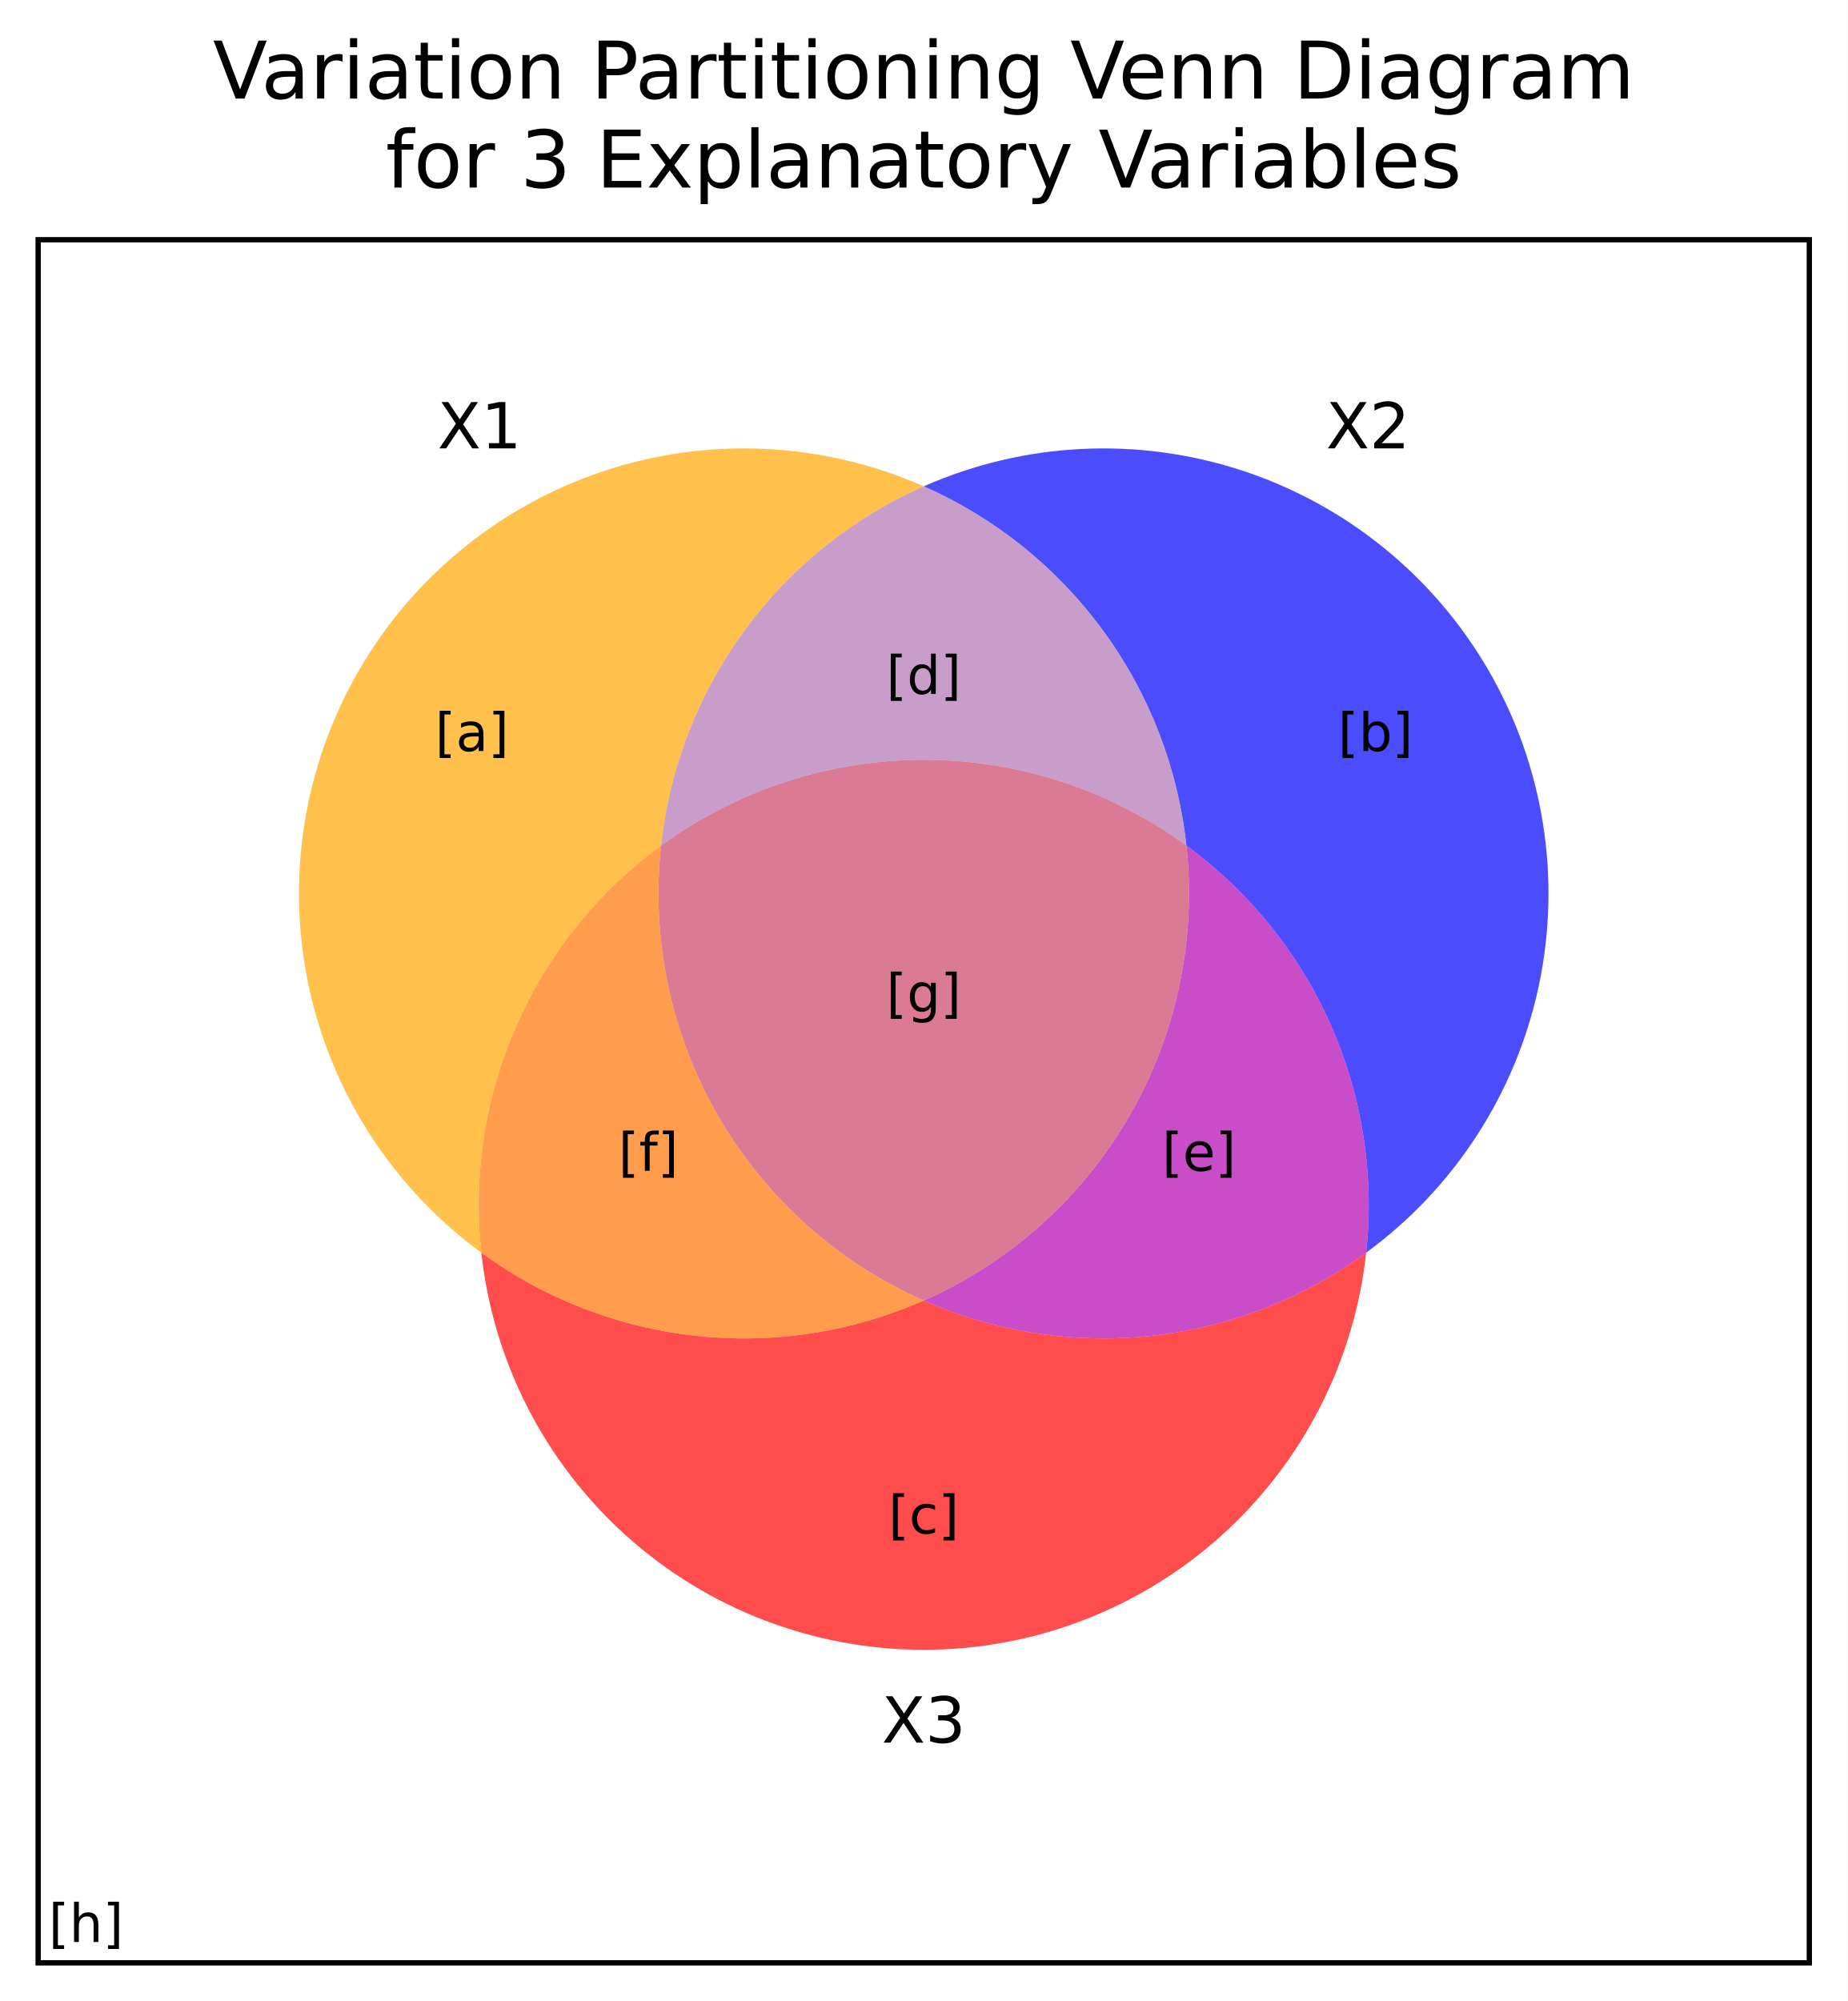
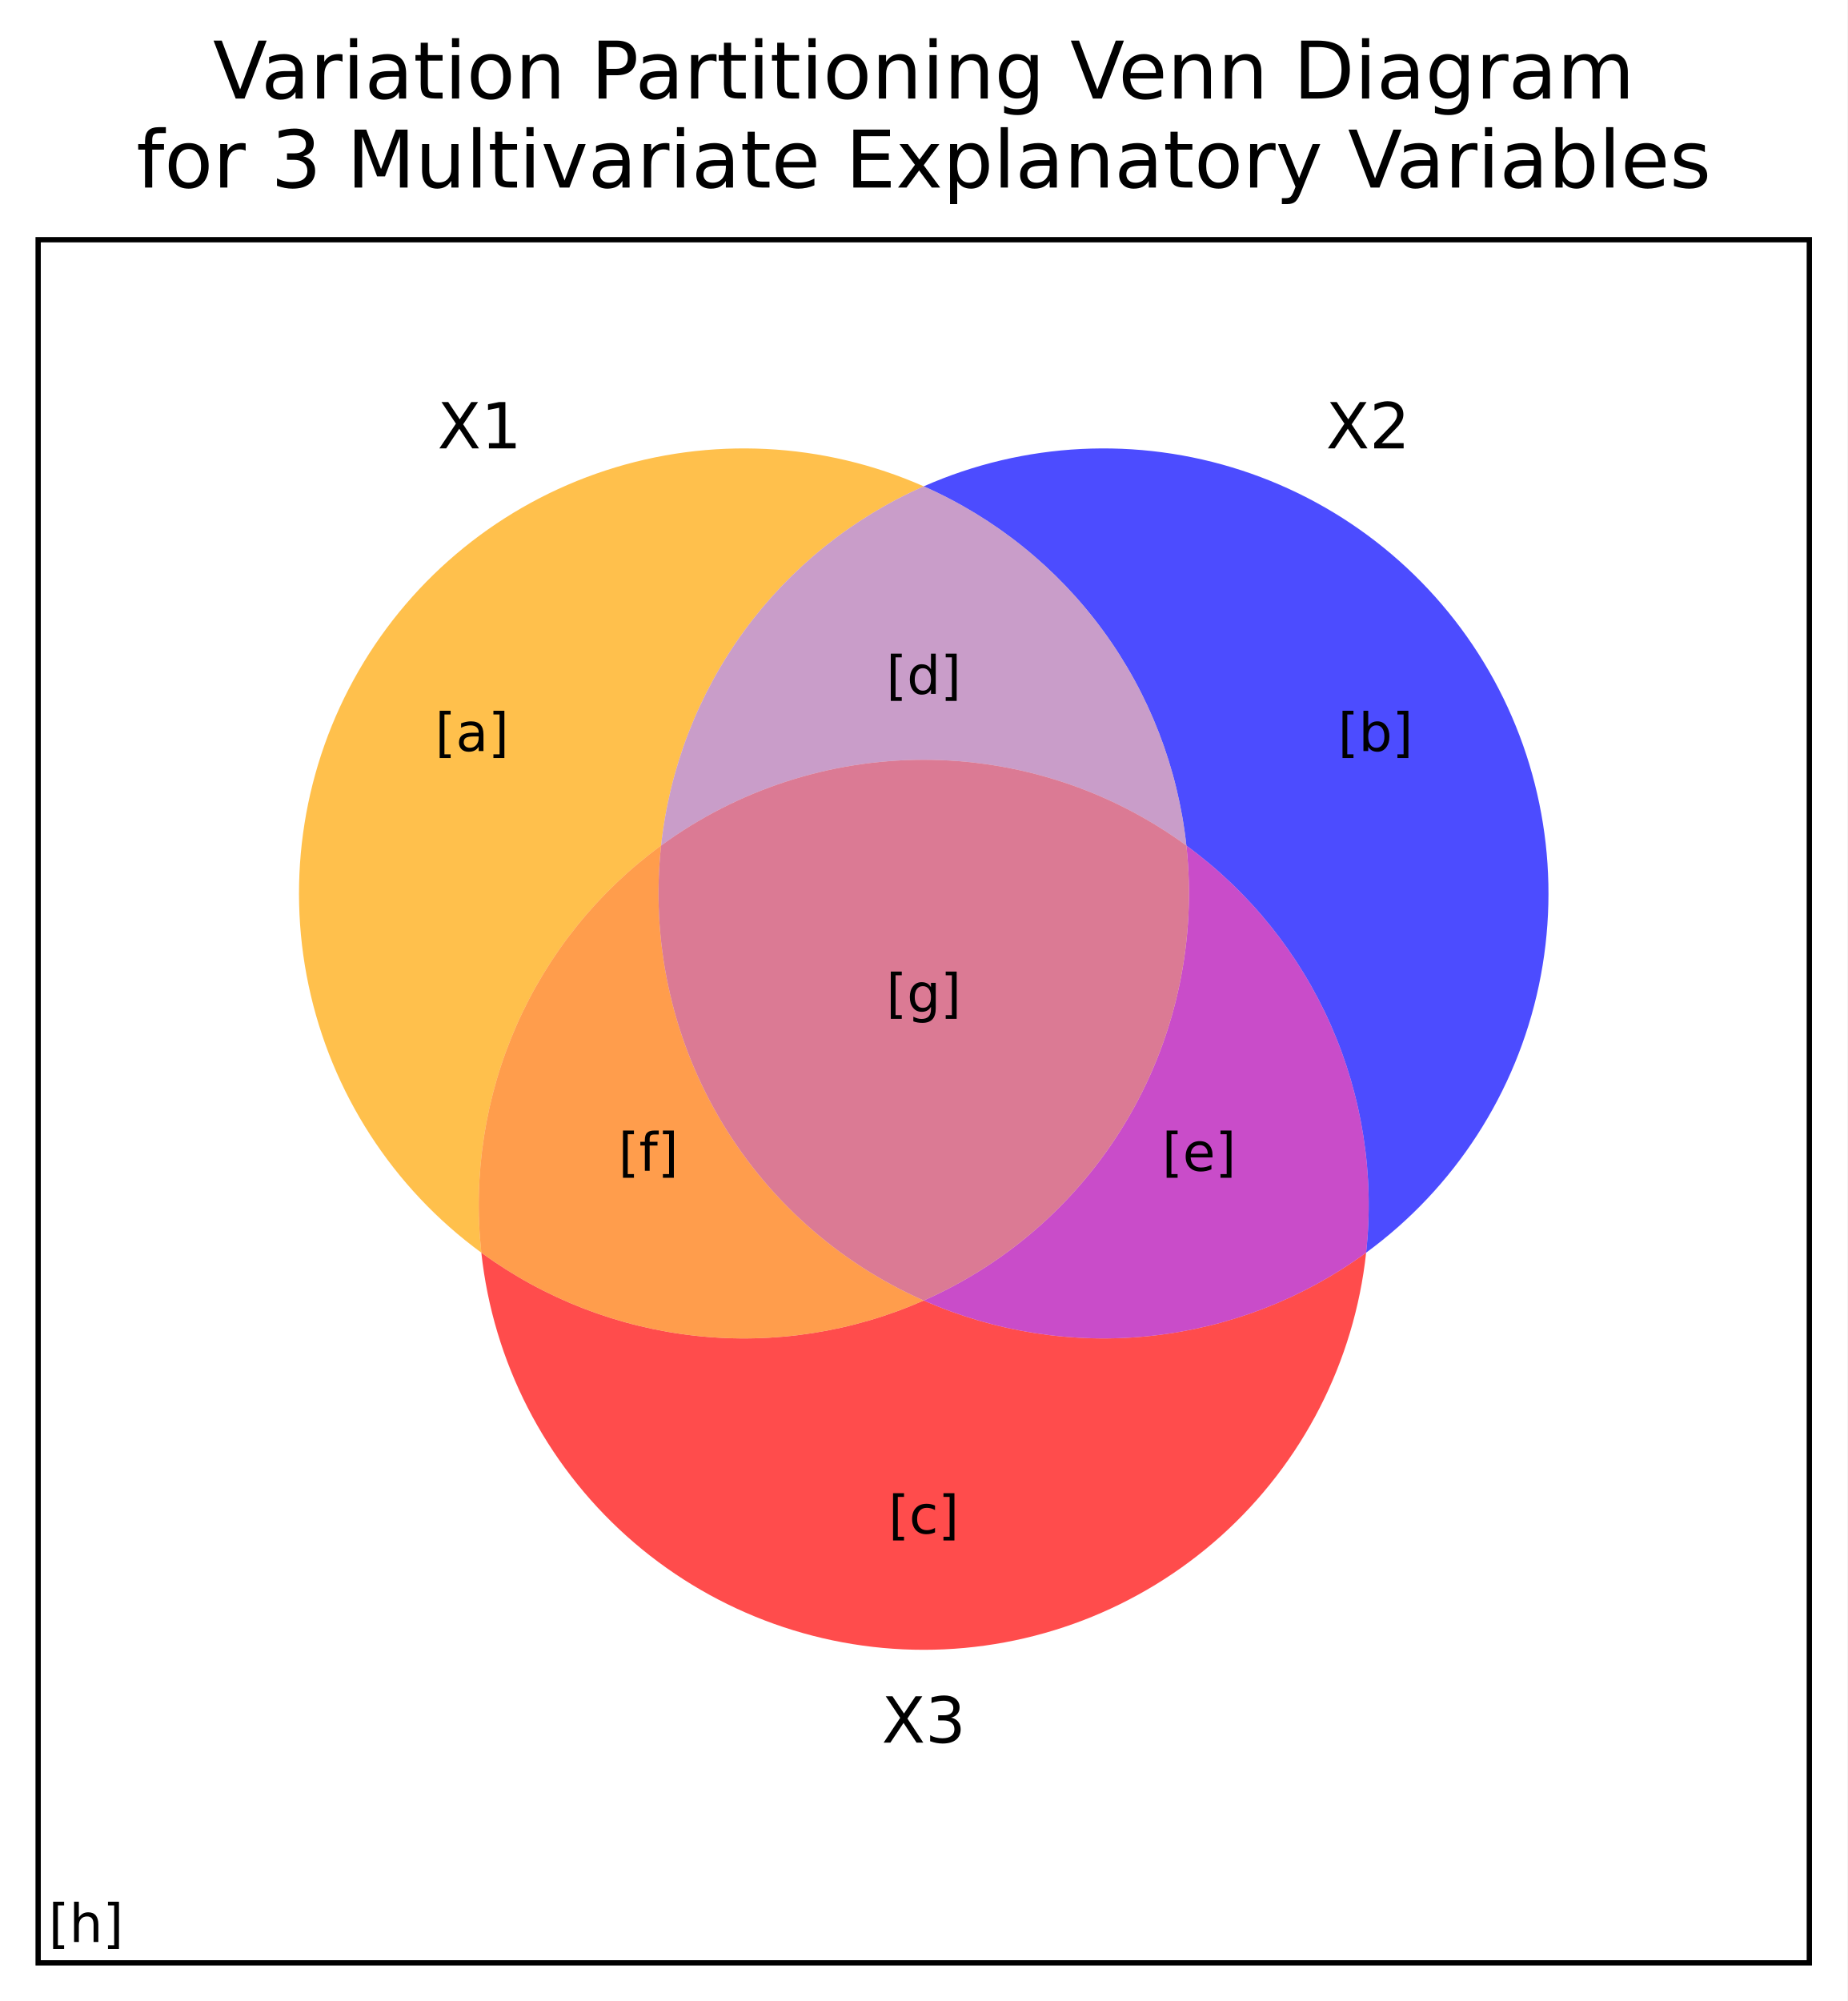
<svg xmlns="http://www.w3.org/2000/svg" xmlns:xlink="http://www.w3.org/1999/xlink" width="348.678pt" height="377.628pt" viewBox="0 0 348.678 377.628" version="1.1">
  <defs>
    <style type="text/css">*{stroke-linejoin: round; stroke-linecap: butt}</style>
  </defs>
  <g id="figure_1">
    <g id="patch_1">
      <path d="M 0 377.628  L 348.678 377.628  L 348.678 -0  L 0 -0  z " style="fill: #ffffff" />
    </g>
    <g id="axes_1">
      <g id="patch_2">
-         <path d="M 174.339 91.782  C 155.4 83.418 134.02 82.346 114.339 88.773  C 94.658 95.201 78.033 108.685 67.681 126.615  C 57.329 144.545 53.964 165.685 58.238 185.943  C 62.512 206.201 74.13 224.18 90.843 236.401  C 89.258 221.745 91.559 206.927 97.514 193.443  C 103.469 179.958 112.87 168.276 124.77 159.575  C 126.355 144.92 131.771 130.937 140.472 119.038  C 149.172 107.138 160.854 97.736 174.339 91.782  " clip-path="url(#pa727f86a26)" style="fill: #ffa500; opacity: 0.7" />
+         <path d="M 174.339 91.782  C 155.4 83.418 134.02 82.346 114.339 88.773  C 94.658 95.201 78.033 108.685 67.681 126.615  C 57.329 144.545 53.964 165.685 58.238 185.943  C 62.512 206.201 74.13 224.18 90.843 236.401  C 89.258 221.745 91.559 206.927 97.514 193.443  C 103.469 179.958 112.87 168.276 124.77 159.575  C 126.355 144.92 131.771 130.937 140.472 119.038  C 149.172 107.138 160.854 97.736 174.339 91.782  " clip-path="url(#pf9c632943d)" style="fill: #ffa500; opacity: 0.7" />
      </g>
      <g id="patch_3">
-         <path d="M 174.339 91.782  C 187.824 97.736 199.506 107.138 208.206 119.038  C 216.907 130.937 222.323 144.92 223.908 159.575  C 235.807 168.276 245.209 179.958 251.164 193.443  C 257.119 206.927 259.42 221.745 257.835 236.401  C 274.548 224.18 286.166 206.201 290.44 185.943  C 294.714 165.685 291.349 144.545 280.997 126.615  C 270.645 108.685 254.02 95.201 234.339 88.773  C 214.658 82.346 193.278 83.418 174.339 91.782  " clip-path="url(#pa727f86a26)" style="fill: #0000ff; opacity: 0.7" />
+         <path d="M 174.339 91.782  C 187.824 97.736 199.506 107.138 208.206 119.038  C 216.907 130.937 222.323 144.92 223.908 159.575  C 235.807 168.276 245.209 179.958 251.164 193.443  C 257.119 206.927 259.42 221.745 257.835 236.401  C 274.548 224.18 286.166 206.201 290.44 185.943  C 294.714 165.685 291.349 144.545 280.997 126.615  C 270.645 108.685 254.02 95.201 234.339 88.773  C 214.658 82.346 193.278 83.418 174.339 91.782  " clip-path="url(#pf9c632943d)" style="fill: #0000ff; opacity: 0.7" />
      </g>
      <g id="patch_4">
-         <path d="M 174.339 91.782  C 160.854 97.736 149.172 107.138 140.472 119.038  C 131.771 130.937 126.355 144.92 124.77 159.575  C 139.154 149.058 156.52 143.387 174.339 143.387  C 192.158 143.387 209.524 149.058 223.908 159.575  C 222.323 144.92 216.907 130.937 208.206 119.038  C 199.506 107.138 187.824 97.736 174.339 91.782  " clip-path="url(#pa727f86a26)" style="fill: #b274b2; opacity: 0.7" />
+         <path d="M 174.339 91.782  C 160.854 97.736 149.172 107.138 140.472 119.038  C 131.771 130.937 126.355 144.92 124.77 159.575  C 139.154 149.058 156.52 143.387 174.339 143.387  C 192.158 143.387 209.524 149.058 223.908 159.575  C 222.323 144.92 216.907 130.937 208.206 119.038  C 199.506 107.138 187.824 97.736 174.339 91.782  " clip-path="url(#pf9c632943d)" style="fill: #b274b2; opacity: 0.7" />
      </g>
      <g id="patch_5">
-         <path d="M 90.843 236.401  C 93.07 256.984 102.831 276.035 118.238 289.866  C 133.645 303.696 153.635 311.352 174.339 311.352  C 195.043 311.352 215.033 303.696 230.44 289.866  C 245.847 276.035 255.608 256.984 257.835 236.401  C 245.935 245.101 231.952 250.517 217.297 252.102  C 202.641 253.688 187.824 251.387 174.339 245.432  C 160.854 251.387 146.037 253.688 131.381 252.102  C 116.726 250.517 102.743 245.101 90.843 236.401  " clip-path="url(#pa727f86a26)" style="fill: #ff0000; opacity: 0.7" />
+         <path d="M 90.843 236.401  C 93.07 256.984 102.831 276.035 118.238 289.866  C 133.645 303.696 153.635 311.352 174.339 311.352  C 195.043 311.352 215.033 303.696 230.44 289.866  C 245.847 276.035 255.608 256.984 257.835 236.401  C 245.935 245.101 231.952 250.517 217.297 252.102  C 202.641 253.688 187.824 251.387 174.339 245.432  C 160.854 251.387 146.037 253.688 131.381 252.102  C 116.726 250.517 102.743 245.101 90.843 236.401  " clip-path="url(#pf9c632943d)" style="fill: #ff0000; opacity: 0.7" />
      </g>
      <g id="patch_6">
-         <path d="M 90.843 236.401  C 102.743 245.101 116.726 250.517 131.381 252.102  C 146.037 253.688 160.854 251.387 174.339 245.432  C 158.038 238.233 144.444 226.03 135.534 210.598  C 126.625 195.166 122.854 177.292 124.77 159.575  C 112.87 168.276 103.469 179.958 97.514 193.443  C 91.559 206.927 89.258 221.745 90.843 236.401  " clip-path="url(#pa727f86a26)" style="fill: #ff7400; opacity: 0.7" />
+         <path d="M 90.843 236.401  C 102.743 245.101 116.726 250.517 131.381 252.102  C 146.037 253.688 160.854 251.387 174.339 245.432  C 158.038 238.233 144.444 226.03 135.534 210.598  C 126.625 195.166 122.854 177.292 124.77 159.575  C 112.87 168.276 103.469 179.958 97.514 193.443  C 91.559 206.927 89.258 221.745 90.843 236.401  " clip-path="url(#pf9c632943d)" style="fill: #ff7400; opacity: 0.7" />
      </g>
      <g id="patch_7">
-         <path d="M 223.908 159.575  C 225.824 177.292 222.053 195.166 213.143 210.598  C 204.234 226.03 190.64 238.233 174.339 245.432  C 187.824 251.387 202.641 253.688 217.297 252.102  C 231.952 250.517 245.935 245.101 257.835 236.401  C 259.42 221.745 257.119 206.927 251.164 193.443  C 245.209 179.958 235.807 168.276 223.908 159.575  " clip-path="url(#pa727f86a26)" style="fill: #b200b2; opacity: 0.7" />
+         <path d="M 223.908 159.575  C 225.824 177.292 222.053 195.166 213.143 210.598  C 204.234 226.03 190.64 238.233 174.339 245.432  C 187.824 251.387 202.641 253.688 217.297 252.102  C 231.952 250.517 245.935 245.101 257.835 236.401  C 259.42 221.745 257.119 206.927 251.164 193.443  C 245.209 179.958 235.807 168.276 223.908 159.575  " clip-path="url(#pf9c632943d)" style="fill: #b200b2; opacity: 0.7" />
      </g>
      <g id="patch_8">
-         <path d="M 124.77 159.575  C 122.854 177.292 126.625 195.166 135.534 210.598  C 144.444 226.03 158.038 238.233 174.339 245.432  C 190.64 238.233 204.234 226.03 213.143 210.598  C 222.053 195.166 225.824 177.292 223.908 159.575  C 209.524 149.058 192.158 143.387 174.339 143.387  C 156.52 143.387 139.154 149.058 124.77 159.575  " clip-path="url(#pa727f86a26)" style="fill: #cc4266; opacity: 0.7" />
+         <path d="M 124.77 159.575  C 122.854 177.292 126.625 195.166 135.534 210.598  C 144.444 226.03 158.038 238.233 174.339 245.432  C 190.64 238.233 204.234 226.03 213.143 210.598  C 222.053 195.166 225.824 177.292 223.908 159.575  C 209.524 149.058 192.158 143.387 174.339 143.387  C 156.52 143.387 139.154 149.058 124.77 159.575  " clip-path="url(#pf9c632943d)" style="fill: #cc4266; opacity: 0.7" />
      </g>
      <g id="patch_9">
        <path d="M 7.2 370.428  L 341.478 370.428  L 341.478 45.24  L 7.2 45.24  L 7.2 370.428  z " style="fill: none; stroke: #000000; stroke-linejoin: miter" />
      </g>
      <g id="text_1">
        <g transform="translate(82.12102 141.7331) scale(0.1 -0.1)">
          <defs>
            <path id="DejaVuSans-5b" d="M 550 4863  L 1875 4863  L 1875 4416  L 1125 4416  L 1125 -397  L 1875 -397  L 1875 -844  L 550 -844  L 550 4863  z " transform="scale(0.015625)" />
            <path id="DejaVuSans-61" d="M 2194 1759  Q 1497 1759 1228 1600  Q 959 1441 959 1056  Q 959 750 1161 570  Q 1363 391 1709 391  Q 2188 391 2477 730  Q 2766 1069 2766 1631  L 2766 1759  L 2194 1759  z M 3341 1997  L 3341 0  L 2766 0  L 2766 531  Q 2569 213 2275 61  Q 1981 -91 1556 -91  Q 1019 -91 701 211  Q 384 513 384 1019  Q 384 1609 779 1909  Q 1175 2209 1959 2209  L 2766 2209  L 2766 2266  Q 2766 2663 2505 2880  Q 2244 3097 1772 3097  Q 1472 3097 1187 3025  Q 903 2953 641 2809  L 641 3341  Q 956 3463 1253 3523  Q 1550 3584 1831 3584  Q 2591 3584 2966 3190  Q 3341 2797 3341 1997  z " transform="scale(0.015625)" />
            <path id="DejaVuSans-5d" d="M 1947 4863  L 1947 -844  L 622 -844  L 622 -397  L 1369 -397  L 1369 4416  L 622 4416  L 622 4863  L 1947 4863  z " transform="scale(0.015625)" />
          </defs>
          <use xlink:href="#DejaVuSans-5b" />
          <use xlink:href="#DejaVuSans-61" x="39.014" />
          <use xlink:href="#DejaVuSans-5d" x="100.293" />
        </g>
      </g>
      <g id="text_2">
        <g transform="translate(252.5155 141.7331) scale(0.1 -0.1)">
          <defs>
            <path id="DejaVuSans-62" d="M 3116 1747  Q 3116 2381 2855 2742  Q 2594 3103 2138 3103  Q 1681 3103 1420 2742  Q 1159 2381 1159 1747  Q 1159 1113 1420 752  Q 1681 391 2138 391  Q 2594 391 2855 752  Q 3116 1113 3116 1747  z M 1159 2969  Q 1341 3281 1617 3432  Q 1894 3584 2278 3584  Q 2916 3584 3314 3078  Q 3713 2572 3713 1747  Q 3713 922 3314 415  Q 2916 -91 2278 -91  Q 1894 -91 1617 61  Q 1341 213 1159 525  L 1159 0  L 581 0  L 581 4863  L 1159 4863  L 1159 2969  z " transform="scale(0.015625)" />
          </defs>
          <use xlink:href="#DejaVuSans-5b" />
          <use xlink:href="#DejaVuSans-62" x="39.014" />
          <use xlink:href="#DejaVuSans-5d" x="102.49" />
        </g>
      </g>
      <g id="text_3">
        <g transform="translate(167.2632 130.9552) scale(0.1 -0.1)">
          <defs>
            <path id="DejaVuSans-64" d="M 2906 2969  L 2906 4863  L 3481 4863  L 3481 0  L 2906 0  L 2906 525  Q 2725 213 2448 61  Q 2172 -91 1784 -91  Q 1150 -91 751 415  Q 353 922 353 1747  Q 353 2572 751 3078  Q 1150 3584 1784 3584  Q 2172 3584 2448 3432  Q 2725 3281 2906 2969  z M 947 1747  Q 947 1113 1208 752  Q 1469 391 1925 391  Q 2381 391 2643 752  Q 2906 1113 2906 1747  Q 2906 2381 2643 2742  Q 2381 3103 1925 3103  Q 1469 3103 1208 2742  Q 947 2381 947 1747  z " transform="scale(0.015625)" />
          </defs>
          <use xlink:href="#DejaVuSans-5b" />
          <use xlink:href="#DejaVuSans-64" x="39.014" />
          <use xlink:href="#DejaVuSans-5d" x="102.49" />
        </g>
      </g>
      <g id="text_4">
        <g transform="translate(167.6882 289.3944) scale(0.1 -0.1)">
          <defs>
            <path id="DejaVuSans-63" d="M 3122 3366  L 3122 2828  Q 2878 2963 2633 3030  Q 2388 3097 2138 3097  Q 1578 3097 1268 2742  Q 959 2388 959 1747  Q 959 1106 1268 751  Q 1578 397 2138 397  Q 2388 397 2633 464  Q 2878 531 3122 666  L 3122 134  Q 2881 22 2623 -34  Q 2366 -91 2075 -91  Q 1284 -91 818 406  Q 353 903 353 1747  Q 353 2603 823 3093  Q 1294 3584 2113 3584  Q 2378 3584 2631 3529  Q 2884 3475 3122 3366  z " transform="scale(0.015625)" />
          </defs>
          <use xlink:href="#DejaVuSans-5b" />
          <use xlink:href="#DejaVuSans-63" x="39.014" />
          <use xlink:href="#DejaVuSans-5d" x="93.994" />
        </g>
      </g>
      <g id="text_5">
        <g transform="translate(116.7171 220.9527) scale(0.1 -0.1)">
          <defs>
            <path id="DejaVuSans-66" d="M 2375 4863  L 2375 4384  L 1825 4384  Q 1516 4384 1395 4259  Q 1275 4134 1275 3809  L 1275 3500  L 2222 3500  L 2222 3053  L 1275 3053  L 1275 0  L 697 0  L 697 3053  L 147 3053  L 147 3500  L 697 3500  L 697 3744  Q 697 4328 969 4595  Q 1241 4863 1831 4863  L 2375 4863  z " transform="scale(0.015625)" />
          </defs>
          <use xlink:href="#DejaVuSans-5b" />
          <use xlink:href="#DejaVuSans-66" x="39.014" />
          <use xlink:href="#DejaVuSans-5d" x="74.219" />
        </g>
      </g>
      <g id="text_6">
        <g transform="translate(219.3209 220.9527) scale(0.1 -0.1)">
          <defs>
            <path id="DejaVuSans-65" d="M 3597 1894  L 3597 1613  L 953 1613  Q 991 1019 1311 708  Q 1631 397 2203 397  Q 2534 397 2845 478  Q 3156 559 3463 722  L 3463 178  Q 3153 47 2828 -22  Q 2503 -91 2169 -91  Q 1331 -91 842 396  Q 353 884 353 1716  Q 353 2575 817 3079  Q 1281 3584 2069 3584  Q 2775 3584 3186 3129  Q 3597 2675 3597 1894  z M 3022 2063  Q 3016 2534 2758 2815  Q 2500 3097 2075 3097  Q 1594 3097 1305 2825  Q 1016 2553 972 2059  L 3022 2063  z " transform="scale(0.015625)" />
          </defs>
          <use xlink:href="#DejaVuSans-5b" />
          <use xlink:href="#DejaVuSans-65" x="39.014" />
          <use xlink:href="#DejaVuSans-5d" x="100.537" />
        </g>
      </g>
      <g id="text_7">
        <g transform="translate(167.2632 190.9536) scale(0.1 -0.1)">
          <defs>
            <path id="DejaVuSans-67" d="M 2906 1791  Q 2906 2416 2648 2759  Q 2391 3103 1925 3103  Q 1463 3103 1205 2759  Q 947 2416 947 1791  Q 947 1169 1205 825  Q 1463 481 1925 481  Q 2391 481 2648 825  Q 2906 1169 2906 1791  z M 3481 434  Q 3481 -459 3084 -895  Q 2688 -1331 1869 -1331  Q 1566 -1331 1297 -1286  Q 1028 -1241 775 -1147  L 775 -588  Q 1028 -725 1275 -790  Q 1522 -856 1778 -856  Q 2344 -856 2625 -561  Q 2906 -266 2906 331  L 2906 616  Q 2728 306 2450 153  Q 2172 0 1784 0  Q 1141 0 747 490  Q 353 981 353 1791  Q 353 2603 747 3093  Q 1141 3584 1784 3584  Q 2172 3584 2450 3431  Q 2728 3278 2906 2969  L 2906 3500  L 3481 3500  L 3481 434  z " transform="scale(0.015625)" />
          </defs>
          <use xlink:href="#DejaVuSans-5b" />
          <use xlink:href="#DejaVuSans-67" x="39.014" />
          <use xlink:href="#DejaVuSans-5d" x="102.49" />
        </g>
      </g>
      <g id="text_8">
        <g transform="translate(82.56578 84.62375) scale(0.12 -0.12)">
          <defs>
            <path id="DejaVuSans-58" d="M 403 4666  L 1081 4666  L 2241 2931  L 3406 4666  L 4084 4666  L 2584 2425  L 4184 0  L 3506 0  L 2194 1984  L 872 0  L 191 0  L 1856 2491  L 403 4666  z " transform="scale(0.015625)" />
            <path id="DejaVuSans-31" d="M 794 531  L 1825 531  L 1825 4091  L 703 3866  L 703 4441  L 1819 4666  L 2450 4666  L 2450 531  L 3481 531  L 3481 0  L 794 0  L 794 531  z " transform="scale(0.015625)" />
          </defs>
          <use xlink:href="#DejaVuSans-58" />
          <use xlink:href="#DejaVuSans-31" x="68.506" />
        </g>
      </g>
      <g id="text_9">
        <g transform="translate(250.2571 84.62375) scale(0.12 -0.12)">
          <defs>
            <path id="DejaVuSans-32" d="M 1228 531  L 3431 531  L 3431 0  L 469 0  L 469 531  Q 828 903 1448 1529  Q 2069 2156 2228 2338  Q 2531 2678 2651 2914  Q 2772 3150 2772 3378  Q 2772 3750 2511 3984  Q 2250 4219 1831 4219  Q 1534 4219 1204 4116  Q 875 4013 500 3803  L 500 4441  Q 881 4594 1212 4672  Q 1544 4750 1819 4750  Q 2544 4750 2975 4387  Q 3406 4025 3406 3419  Q 3406 3131 3298 2873  Q 3191 2616 2906 2266  Q 2828 2175 2409 1742  Q 1991 1309 1228 531  z " transform="scale(0.015625)" />
          </defs>
          <use xlink:href="#DejaVuSans-58" />
          <use xlink:href="#DejaVuSans-32" x="68.506" />
        </g>
      </g>
      <g id="text_10">
        <g transform="translate(166.4115 328.8687) scale(0.12 -0.12)">
          <defs>
            <path id="DejaVuSans-33" d="M 2597 2516  Q 3050 2419 3304 2112  Q 3559 1806 3559 1356  Q 3559 666 3084 287  Q 2609 -91 1734 -91  Q 1441 -91 1130 -33  Q 819 25 488 141  L 488 750  Q 750 597 1062 519  Q 1375 441 1716 441  Q 2309 441 2620 675  Q 2931 909 2931 1356  Q 2931 1769 2642 2001  Q 2353 2234 1838 2234  L 1294 2234  L 1294 2753  L 1863 2753  Q 2328 2753 2575 2939  Q 2822 3125 2822 3475  Q 2822 3834 2567 4026  Q 2313 4219 1838 4219  Q 1578 4219 1281 4162  Q 984 4106 628 3988  L 628 4550  Q 988 4650 1302 4700  Q 1616 4750 1894 4750  Q 2613 4750 3031 4423  Q 3450 4097 3450 3541  Q 3450 3153 3228 2886  Q 3006 2619 2597 2516  z " transform="scale(0.015625)" />
          </defs>
          <use xlink:href="#DejaVuSans-58" />
          <use xlink:href="#DejaVuSans-33" x="68.506" />
        </g>
      </g>
      <g id="text_11">
        <g transform="translate(9.169175 366.4892) scale(0.1 -0.1)">
          <defs>
            <path id="DejaVuSans-68" d="M 3513 2113  L 3513 0  L 2938 0  L 2938 2094  Q 2938 2591 2744 2837  Q 2550 3084 2163 3084  Q 1697 3084 1428 2787  Q 1159 2491 1159 1978  L 1159 0  L 581 0  L 581 4863  L 1159 4863  L 1159 2956  Q 1366 3272 1645 3428  Q 1925 3584 2291 3584  Q 2894 3584 3203 3211  Q 3513 2838 3513 2113  z " transform="scale(0.015625)" />
          </defs>
          <use xlink:href="#DejaVuSans-5b" />
          <use xlink:href="#DejaVuSans-68" x="39.014" />
          <use xlink:href="#DejaVuSans-5d" x="102.393" />
        </g>
      </g>
      <g id="text_12">
        <g transform="translate(40.19091 18.59766) scale(0.15 -0.15)">
          <defs>
            <path id="DejaVuSans-56" d="M 1831 0  L 50 4666  L 709 4666  L 2188 738  L 3669 4666  L 4325 4666  L 2547 0  L 1831 0  z " transform="scale(0.015625)" />
            <path id="DejaVuSans-72" d="M 2631 2963  Q 2534 3019 2420 3045  Q 2306 3072 2169 3072  Q 1681 3072 1420 2755  Q 1159 2438 1159 1844  L 1159 0  L 581 0  L 581 3500  L 1159 3500  L 1159 2956  Q 1341 3275 1631 3429  Q 1922 3584 2338 3584  Q 2397 3584 2469 3576  Q 2541 3569 2628 3553  L 2631 2963  z " transform="scale(0.015625)" />
            <path id="DejaVuSans-69" d="M 603 3500  L 1178 3500  L 1178 0  L 603 0  L 603 3500  z M 603 4863  L 1178 4863  L 1178 4134  L 603 4134  L 603 4863  z " transform="scale(0.015625)" />
            <path id="DejaVuSans-74" d="M 1172 4494  L 1172 3500  L 2356 3500  L 2356 3053  L 1172 3053  L 1172 1153  Q 1172 725 1289 603  Q 1406 481 1766 481  L 2356 481  L 2356 0  L 1766 0  Q 1100 0 847 248  Q 594 497 594 1153  L 594 3053  L 172 3053  L 172 3500  L 594 3500  L 594 4494  L 1172 4494  z " transform="scale(0.015625)" />
            <path id="DejaVuSans-6f" d="M 1959 3097  Q 1497 3097 1228 2736  Q 959 2375 959 1747  Q 959 1119 1226 758  Q 1494 397 1959 397  Q 2419 397 2687 759  Q 2956 1122 2956 1747  Q 2956 2369 2687 2733  Q 2419 3097 1959 3097  z M 1959 3584  Q 2709 3584 3137 3096  Q 3566 2609 3566 1747  Q 3566 888 3137 398  Q 2709 -91 1959 -91  Q 1206 -91 779 398  Q 353 888 353 1747  Q 353 2609 779 3096  Q 1206 3584 1959 3584  z " transform="scale(0.015625)" />
            <path id="DejaVuSans-6e" d="M 3513 2113  L 3513 0  L 2938 0  L 2938 2094  Q 2938 2591 2744 2837  Q 2550 3084 2163 3084  Q 1697 3084 1428 2787  Q 1159 2491 1159 1978  L 1159 0  L 581 0  L 581 3500  L 1159 3500  L 1159 2956  Q 1366 3272 1645 3428  Q 1925 3584 2291 3584  Q 2894 3584 3203 3211  Q 3513 2838 3513 2113  z " transform="scale(0.015625)" />
            <path id="DejaVuSans-20" transform="scale(0.015625)" />
            <path id="DejaVuSans-50" d="M 1259 4147  L 1259 2394  L 2053 2394  Q 2494 2394 2734 2622  Q 2975 2850 2975 3272  Q 2975 3691 2734 3919  Q 2494 4147 2053 4147  L 1259 4147  z M 628 4666  L 2053 4666  Q 2838 4666 3239 4311  Q 3641 3956 3641 3272  Q 3641 2581 3239 2228  Q 2838 1875 2053 1875  L 1259 1875  L 1259 0  L 628 0  L 628 4666  z " transform="scale(0.015625)" />
            <path id="DejaVuSans-44" d="M 1259 4147  L 1259 519  L 2022 519  Q 2988 519 3436 956  Q 3884 1394 3884 2338  Q 3884 3275 3436 3711  Q 2988 4147 2022 4147  L 1259 4147  z M 628 4666  L 1925 4666  Q 3281 4666 3915 4102  Q 4550 3538 4550 2338  Q 4550 1131 3912 565  Q 3275 0 1925 0  L 628 0  L 628 4666  z " transform="scale(0.015625)" />
            <path id="DejaVuSans-6d" d="M 3328 2828  Q 3544 3216 3844 3400  Q 4144 3584 4550 3584  Q 5097 3584 5394 3201  Q 5691 2819 5691 2113  L 5691 0  L 5113 0  L 5113 2094  Q 5113 2597 4934 2840  Q 4756 3084 4391 3084  Q 3944 3084 3684 2787  Q 3425 2491 3425 1978  L 3425 0  L 2847 0  L 2847 2094  Q 2847 2600 2669 2842  Q 2491 3084 2119 3084  Q 1678 3084 1418 2786  Q 1159 2488 1159 1978  L 1159 0  L 581 0  L 581 3500  L 1159 3500  L 1159 2956  Q 1356 3278 1631 3431  Q 1906 3584 2284 3584  Q 2666 3584 2933 3390  Q 3200 3197 3328 2828  z " transform="scale(0.015625)" />
          </defs>
          <use xlink:href="#DejaVuSans-56" />
          <use xlink:href="#DejaVuSans-61" x="60.658" />
          <use xlink:href="#DejaVuSans-72" x="121.938" />
          <use xlink:href="#DejaVuSans-69" x="163.051" />
          <use xlink:href="#DejaVuSans-61" x="190.834" />
          <use xlink:href="#DejaVuSans-74" x="252.113" />
          <use xlink:href="#DejaVuSans-69" x="291.322" />
          <use xlink:href="#DejaVuSans-6f" x="319.105" />
          <use xlink:href="#DejaVuSans-6e" x="380.287" />
          <use xlink:href="#DejaVuSans-20" x="443.666" />
          <use xlink:href="#DejaVuSans-50" x="475.453" />
          <use xlink:href="#DejaVuSans-61" x="531.256" />
          <use xlink:href="#DejaVuSans-72" x="592.535" />
          <use xlink:href="#DejaVuSans-74" x="633.648" />
          <use xlink:href="#DejaVuSans-69" x="672.857" />
          <use xlink:href="#DejaVuSans-74" x="700.641" />
          <use xlink:href="#DejaVuSans-69" x="739.85" />
          <use xlink:href="#DejaVuSans-6f" x="767.633" />
          <use xlink:href="#DejaVuSans-6e" x="828.814" />
          <use xlink:href="#DejaVuSans-69" x="892.193" />
          <use xlink:href="#DejaVuSans-6e" x="919.977" />
          <use xlink:href="#DejaVuSans-67" x="983.355" />
          <use xlink:href="#DejaVuSans-20" x="1046.832" />
          <use xlink:href="#DejaVuSans-56" x="1078.619" />
          <use xlink:href="#DejaVuSans-65" x="1139.277" />
          <use xlink:href="#DejaVuSans-6e" x="1200.801" />
          <use xlink:href="#DejaVuSans-6e" x="1264.18" />
          <use xlink:href="#DejaVuSans-20" x="1327.559" />
          <use xlink:href="#DejaVuSans-44" x="1359.346" />
          <use xlink:href="#DejaVuSans-69" x="1436.348" />
          <use xlink:href="#DejaVuSans-61" x="1464.131" />
          <use xlink:href="#DejaVuSans-67" x="1525.41" />
          <use xlink:href="#DejaVuSans-72" x="1588.887" />
          <use xlink:href="#DejaVuSans-61" x="1630" />
          <use xlink:href="#DejaVuSans-6d" x="1691.279" />
        </g>
-         <g transform="translate(72.80887 35.39437) scale(0.15 -0.15)">
-           <defs>
+         <g transform="translate(25.74051 35.39437) scale(0.15 -0.15)">
+           <defs>
+             <path id="DejaVuSans-4d" d="M 628 4666  L 1569 4666  L 2759 1491  L 3956 4666  L 4897 4666  L 4897 0  L 4281 0  L 4281 4097  L 3078 897  L 2444 897  L 1241 4097  L 1241 0  L 628 0  L 628 4666  z " transform="scale(0.015625)" />
+             <path id="DejaVuSans-75" d="M 544 1381  L 544 3500  L 1119 3500  L 1119 1403  Q 1119 906 1312 657  Q 1506 409 1894 409  Q 2359 409 2629 706  Q 2900 1003 2900 1516  L 2900 3500  L 3475 3500  L 3475 0  L 2900 0  L 2900 538  Q 2691 219 2414 64  Q 2138 -91 1772 -91  Q 1169 -91 856 284  Q 544 659 544 1381  z M 1991 3584  L 1991 3584  z " transform="scale(0.015625)" />
+             <path id="DejaVuSans-6c" d="M 603 4863  L 1178 4863  L 1178 0  L 603 0  L 603 4863  z " transform="scale(0.015625)" />
+             <path id="DejaVuSans-76" d="M 191 3500  L 800 3500  L 1894 563  L 2988 3500  L 3597 3500  L 2284 0  L 1503 0  L 191 3500  z " transform="scale(0.015625)" />
            <path id="DejaVuSans-45" d="M 628 4666  L 3578 4666  L 3578 4134  L 1259 4134  L 1259 2753  L 3481 2753  L 3481 2222  L 1259 2222  L 1259 531  L 3634 531  L 3634 0  L 628 0  L 628 4666  z " transform="scale(0.015625)" />
            <path id="DejaVuSans-78" d="M 3513 3500  L 2247 1797  L 3578 0  L 2900 0  L 1881 1375  L 863 0  L 184 0  L 1544 1831  L 300 3500  L 978 3500  L 1906 2253  L 2834 3500  L 3513 3500  z " transform="scale(0.015625)" />
            <path id="DejaVuSans-70" d="M 1159 525  L 1159 -1331  L 581 -1331  L 581 3500  L 1159 3500  L 1159 2969  Q 1341 3281 1617 3432  Q 1894 3584 2278 3584  Q 2916 3584 3314 3078  Q 3713 2572 3713 1747  Q 3713 922 3314 415  Q 2916 -91 2278 -91  Q 1894 -91 1617 61  Q 1341 213 1159 525  z M 3116 1747  Q 3116 2381 2855 2742  Q 2594 3103 2138 3103  Q 1681 3103 1420 2742  Q 1159 2381 1159 1747  Q 1159 1113 1420 752  Q 1681 391 2138 391  Q 2594 391 2855 752  Q 3116 1113 3116 1747  z " transform="scale(0.015625)" />
-             <path id="DejaVuSans-6c" d="M 603 4863  L 1178 4863  L 1178 0  L 603 0  L 603 4863  z " transform="scale(0.015625)" />
            <path id="DejaVuSans-79" d="M 2059 -325  Q 1816 -950 1584 -1140  Q 1353 -1331 966 -1331  L 506 -1331  L 506 -850  L 844 -850  Q 1081 -850 1212 -737  Q 1344 -625 1503 -206  L 1606 56  L 191 3500  L 800 3500  L 1894 763  L 2988 3500  L 3597 3500  L 2059 -325  z " transform="scale(0.015625)" />
            <path id="DejaVuSans-73" d="M 2834 3397  L 2834 2853  Q 2591 2978 2328 3040  Q 2066 3103 1784 3103  Q 1356 3103 1142 2972  Q 928 2841 928 2578  Q 928 2378 1081 2264  Q 1234 2150 1697 2047  L 1894 2003  Q 2506 1872 2764 1633  Q 3022 1394 3022 966  Q 3022 478 2636 193  Q 2250 -91 1575 -91  Q 1294 -91 989 -36  Q 684 19 347 128  L 347 722  Q 666 556 975 473  Q 1284 391 1588 391  Q 1994 391 2212 530  Q 2431 669 2431 922  Q 2431 1156 2273 1281  Q 2116 1406 1581 1522  L 1381 1569  Q 847 1681 609 1914  Q 372 2147 372 2553  Q 372 3047 722 3315  Q 1072 3584 1716 3584  Q 2034 3584 2315 3537  Q 2597 3491 2834 3397  z " transform="scale(0.015625)" />
          </defs>
          <use xlink:href="#DejaVuSans-66" />
          <use xlink:href="#DejaVuSans-6f" x="35.205" />
          <use xlink:href="#DejaVuSans-72" x="96.387" />
          <use xlink:href="#DejaVuSans-20" x="137.5" />
          <use xlink:href="#DejaVuSans-33" x="169.287" />
          <use xlink:href="#DejaVuSans-20" x="232.91" />
-           <use xlink:href="#DejaVuSans-45" x="264.697" />
-           <use xlink:href="#DejaVuSans-78" x="327.881" />
-           <use xlink:href="#DejaVuSans-70" x="387.061" />
-           <use xlink:href="#DejaVuSans-6c" x="450.537" />
-           <use xlink:href="#DejaVuSans-61" x="478.32" />
-           <use xlink:href="#DejaVuSans-6e" x="539.6" />
-           <use xlink:href="#DejaVuSans-61" x="602.979" />
-           <use xlink:href="#DejaVuSans-74" x="664.258" />
-           <use xlink:href="#DejaVuSans-6f" x="703.467" />
-           <use xlink:href="#DejaVuSans-72" x="764.648" />
-           <use xlink:href="#DejaVuSans-79" x="805.762" />
-           <use xlink:href="#DejaVuSans-20" x="864.941" />
-           <use xlink:href="#DejaVuSans-56" x="896.729" />
-           <use xlink:href="#DejaVuSans-61" x="957.387" />
-           <use xlink:href="#DejaVuSans-72" x="1018.666" />
-           <use xlink:href="#DejaVuSans-69" x="1059.779" />
-           <use xlink:href="#DejaVuSans-61" x="1087.562" />
-           <use xlink:href="#DejaVuSans-62" x="1148.842" />
-           <use xlink:href="#DejaVuSans-6c" x="1212.318" />
-           <use xlink:href="#DejaVuSans-65" x="1240.102" />
-           <use xlink:href="#DejaVuSans-73" x="1301.625" />
+           <use xlink:href="#DejaVuSans-4d" x="264.697" />
+           <use xlink:href="#DejaVuSans-75" x="350.977" />
+           <use xlink:href="#DejaVuSans-6c" x="414.355" />
+           <use xlink:href="#DejaVuSans-74" x="442.139" />
+           <use xlink:href="#DejaVuSans-69" x="481.348" />
+           <use xlink:href="#DejaVuSans-76" x="509.131" />
+           <use xlink:href="#DejaVuSans-61" x="568.311" />
+           <use xlink:href="#DejaVuSans-72" x="629.59" />
+           <use xlink:href="#DejaVuSans-69" x="670.703" />
+           <use xlink:href="#DejaVuSans-61" x="698.486" />
+           <use xlink:href="#DejaVuSans-74" x="759.766" />
+           <use xlink:href="#DejaVuSans-65" x="798.975" />
+           <use xlink:href="#DejaVuSans-20" x="860.498" />
+           <use xlink:href="#DejaVuSans-45" x="892.285" />
+           <use xlink:href="#DejaVuSans-78" x="955.469" />
+           <use xlink:href="#DejaVuSans-70" x="1014.648" />
+           <use xlink:href="#DejaVuSans-6c" x="1078.125" />
+           <use xlink:href="#DejaVuSans-61" x="1105.908" />
+           <use xlink:href="#DejaVuSans-6e" x="1167.188" />
+           <use xlink:href="#DejaVuSans-61" x="1230.566" />
+           <use xlink:href="#DejaVuSans-74" x="1291.846" />
+           <use xlink:href="#DejaVuSans-6f" x="1331.055" />
+           <use xlink:href="#DejaVuSans-72" x="1392.236" />
+           <use xlink:href="#DejaVuSans-79" x="1433.35" />
+           <use xlink:href="#DejaVuSans-20" x="1492.529" />
+           <use xlink:href="#DejaVuSans-56" x="1524.316" />
+           <use xlink:href="#DejaVuSans-61" x="1584.975" />
+           <use xlink:href="#DejaVuSans-72" x="1646.254" />
+           <use xlink:href="#DejaVuSans-69" x="1687.367" />
+           <use xlink:href="#DejaVuSans-61" x="1715.15" />
+           <use xlink:href="#DejaVuSans-62" x="1776.43" />
+           <use xlink:href="#DejaVuSans-6c" x="1839.906" />
+           <use xlink:href="#DejaVuSans-65" x="1867.689" />
+           <use xlink:href="#DejaVuSans-73" x="1929.213" />
        </g>
      </g>
    </g>
  </g>
  <defs>
-     <clipPath id="pa727f86a26">
+     <clipPath id="pf9c632943d">
      <rect x="36.738" y="64.932" width="275.203" height="266.112" />
    </clipPath>
  </defs>
</svg>
